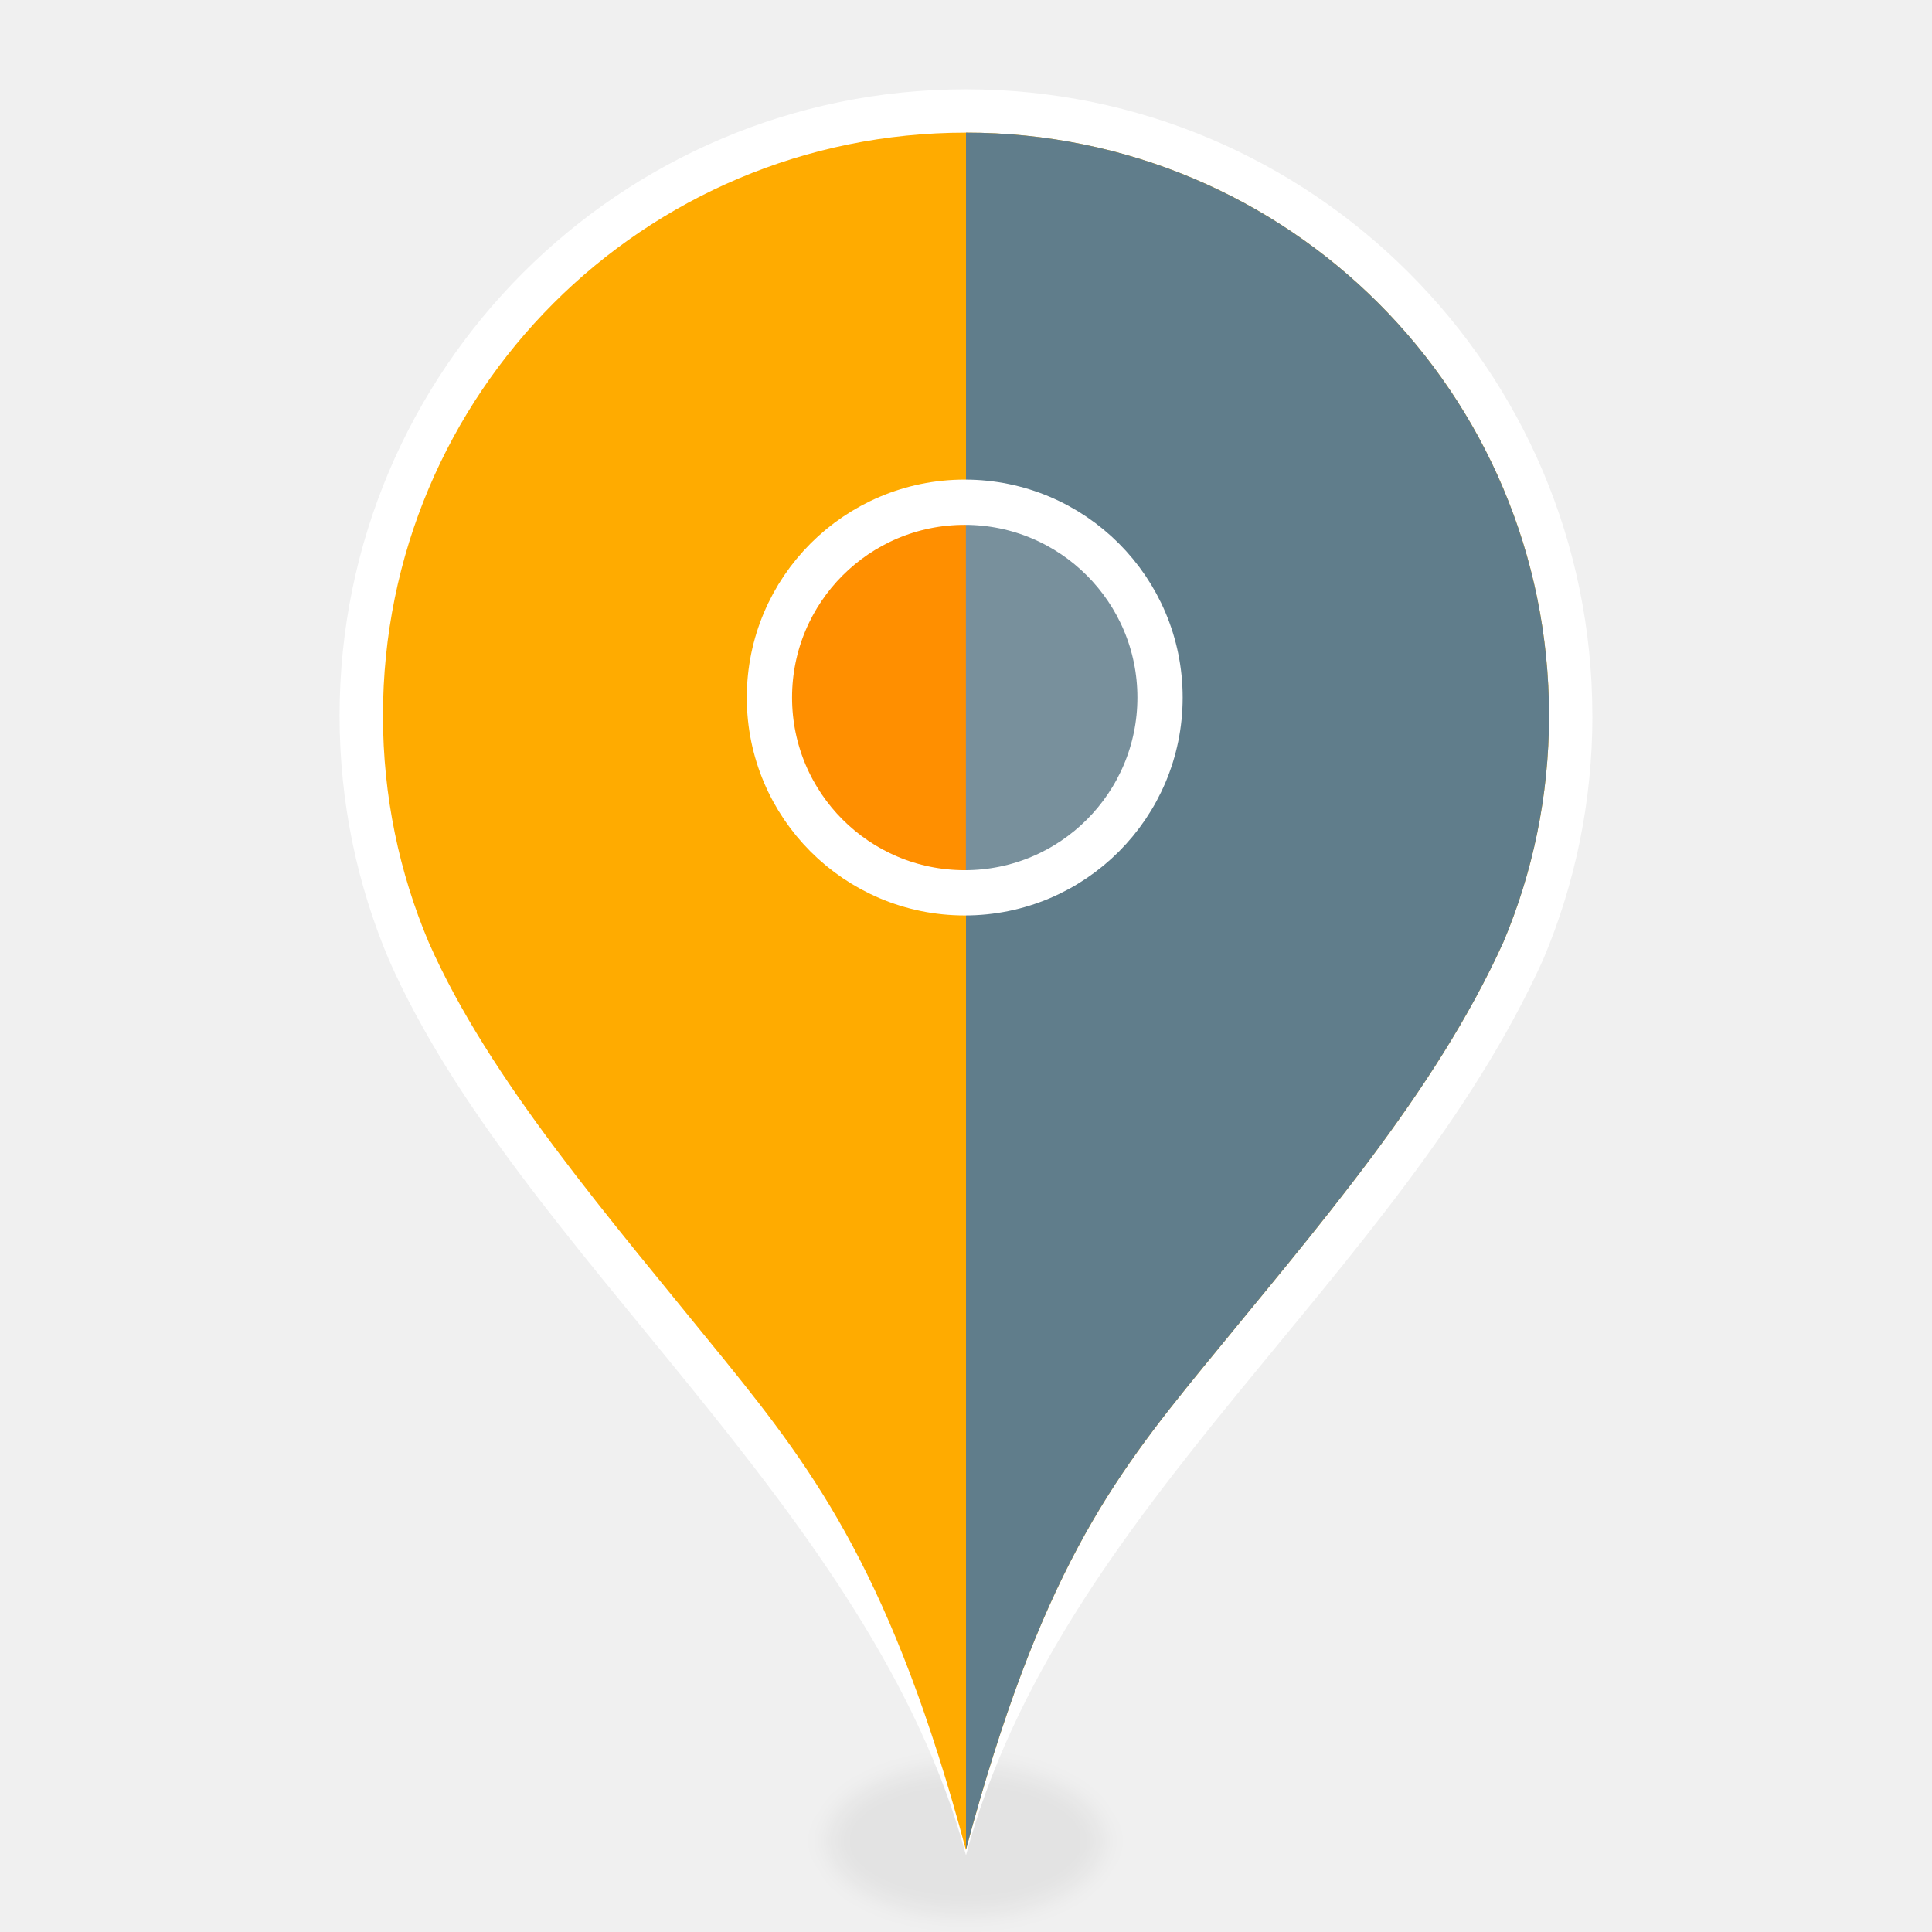
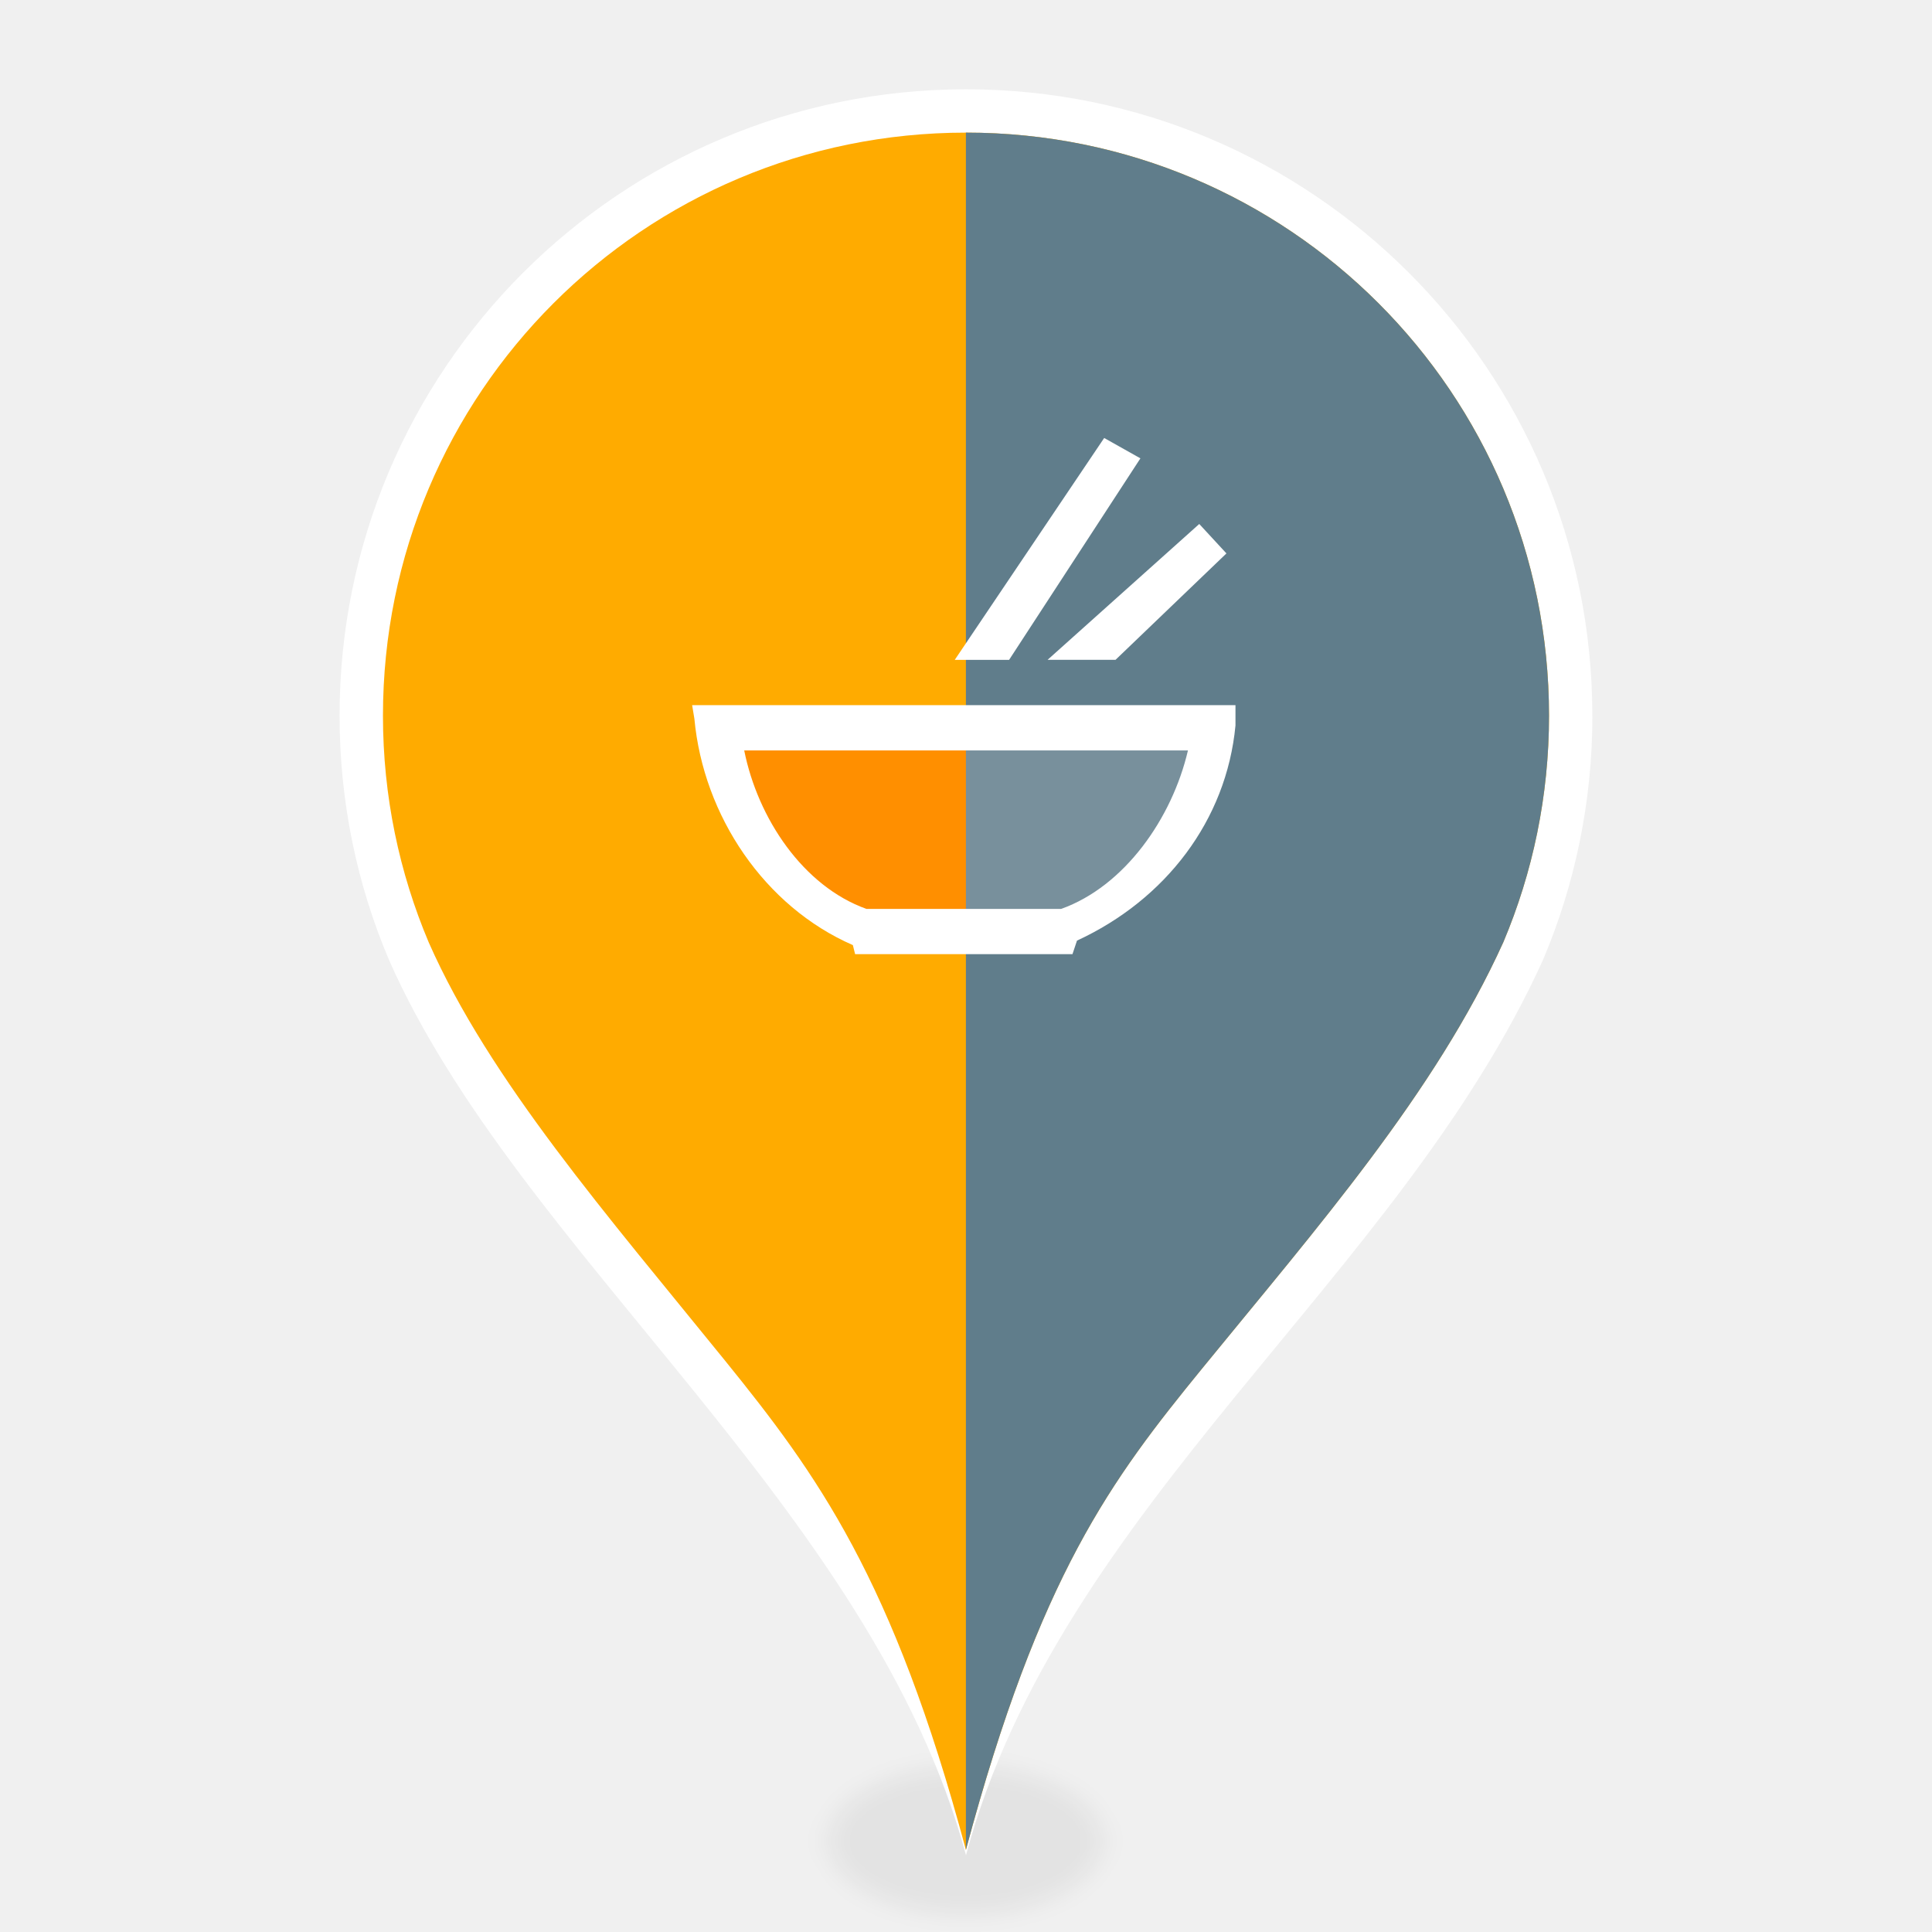
<svg xmlns="http://www.w3.org/2000/svg" width="256" height="256" viewBox="0 0 67.733 67.733" version="1.1" id="svg8">
  <defs id="defs2">
+     <linearGradient id="linearGradient872">
+       <stop offset="0" id="stop868" style="stop-color:#ad1457;stop-opacity:1" />
+       <stop offset="1" id="stop870" style="stop-color:#ad1457;stop-opacity:0" />
+     </linearGradient>
    <linearGradient id="linearGradient1301">
      <stop offset="0" id="stop1297" style="stop-color:#546e7a;stop-opacity:1" />
      <stop offset="1" id="stop1299" style="stop-color:#546e7a;stop-opacity:0" />
    </linearGradient>
    <linearGradient id="linearGradient1279">
      <stop offset="0" id="stop1275" style="stop-color:#ff8f00;stop-opacity:1" />
      <stop offset="1" id="stop1277" style="stop-color:#ff8f00;stop-opacity:0" />
    </linearGradient>
    <mask id="mask-2" maskContentUnits="userSpaceOnUse" maskUnits="objectBoundingBox" x="0" y="0" width="3" height="8" fill="white">
      <rect rx="0.105" height="0.56" width="0.21" y="0.77" x="0" id="use7" stroke-width="0.07" />
    </mask>
    <mask id="mask-4" maskContentUnits="userSpaceOnUse" maskUnits="objectBoundingBox" x="0" y="0" width="3" height="8" fill="white">
      <rect rx="0.105" height="0.56" width="0.21" y="0.77" x="0.07" id="use11" stroke-width="0.07" />
    </mask>
    <rect rx="1.5" height="8" width="3" y="11" x="0" id="path-1" />
    <mask fill="white" height="8" width="3" y="0" x="0" maskUnits="objectBoundingBox" maskContentUnits="userSpaceOnUse" id="mask-2-5">
      <use id="use1160" />
    </mask>
    <rect rx="1.5" height="8" width="3" y="11" x="1" id="path-3" />
    <mask fill="white" height="8" width="3" y="0" x="0" maskUnits="objectBoundingBox" maskContentUnits="userSpaceOnUse" id="mask-4-0">
      <use id="use1164" />
    </mask>
    <linearGradient id="linearGradient1281" x1="33.863" y1="307.041" x2="33.863" y2="266.972" gradientUnits="userSpaceOnUse" />
    <linearGradient id="linearGradient1303" x1="33.863" y1="307.093" x2="33.863" y2="267.068" gradientUnits="userSpaceOnUse" gradientTransform="matrix(3.779528,0,0,3.779528,0,-866.5195)" />
    <filter id="filter1474" x="-0.109" width="1.217" y="-0.176" height="1.351" color-interpolation-filters="sRGB">
      <feGaussianBlur stdDeviation="0.673" id="feGaussianBlur1476" />
    </filter>
+     <linearGradient id="linearGradient874" x1="33.867" y1="306.97" x2="33.867" y2="266.796" gradientUnits="userSpaceOnUse" />
  </defs>
+   <g id="layer2" display="none">
+     <rect id="rect823" width="82.166" height="98.909" x="-6.511" y="-16.189" fill="#000" />
+   </g>
  <g id="layer4">
    <ellipse id="path1352" cx="33.848" cy="65.898" rx="7.442" ry="4.599" transform="matrix(0.6422603,0,0,0.5580767,12.11123,27.76524)" style="fill-opacity:0.055;fill:#000;filter:url(#filter1474)" />
  </g>
  <g transform="translate(0,-229.2666)" id="g825">
    <path id="path1222" d="m55.827 254.357c-0 3.032-0.615 5.921-1.726 8.548-5.051 11.171-16.958 19.175-20.235 31.404-3.254-12.146-15.697-21.098-20.235-31.404-1.111-2.627-1.726-5.516-1.726-8.548-0-12.128 9.832-21.96 21.96-21.96 12.128 0 21.96 9.832 21.96 21.96z" fill="#fff" />
  </g>
  <g id="g1248" transform="translate(0,-229.2666)">
    <path id="path1263" d="m33.867 233.916c-11.307 0-20.441 9.134-20.441 20.441 0 2.824 0.573 5.507 1.605 7.949 2.13 4.828 6.274 9.582 10.381 14.654 3.222 3.979 5.896 7.627 8.451 17.161 2.585-9.648 5.111-12.99 8.277-16.872 4.038-4.951 8.166-9.658 10.564-14.951 1.03-2.44 1.602-5.12 1.602-7.941 0-11.307-9.132-20.441-20.439-20.441z" fill="#ffab00" />
    <path d="m33.867 233.916c-11.307 0-20.441 9.134-20.441 20.441 0 2.824 0.573 5.507 1.605 7.949 2.13 4.828 6.274 9.582 10.381 14.654 3.222 3.979 5.896 7.627 8.451 17.161 2.585-9.648 5.111-12.99 8.277-16.872 4.038-4.951 8.166-9.658 10.564-14.951 1.03-2.44 1.602-5.12 1.602-7.941 0-11.307-9.132-20.441-20.439-20.441z" id="path1273" fill="url(#linearGradient1281)" />
  </g>
+   <g transform="translate(0,-229.2666)" id="g1257">
+     <path d="M127.986 17.572L127.986 245.123C137.757 208.66 147.305 196.024 159.271 181.354 174.534 162.642 190.136 144.851 199.201 124.846 203.093 115.624 205.254 105.496 205.254 94.832 205.254 52.096 170.737 17.572 128.002 17.572 127.997 17.572 127.992 17.572 127.986 17.572z" transform="matrix(0.2645833,0,0,0.2645833,0,229.2666)" id="path1255" fill="#607d8b" />
+     <path d="M127.986 17.572V245.123c9.77-36.463 19.319-49.099 31.285-63.77 15.262-18.711 30.865-36.503 39.93-56.508 3.892-9.222 6.053-19.35 6.053-30.014 0-42.736-34.517-77.26-77.252-77.26-0.005 0-0.01-0-0.016 0z" transform="matrix(0.2645833,0,0,0.2645833,0,229.2666)" id="path1295" fill="url(#linearGradient1303)" />
+   </g>
  <g id="layer5">
-     <circle id="path871" cx="33.745" cy="24.48" r="6.408" fill="#ff8f00" />
+     <path d="m25.562 25.779h16.616c-0.316 2.417-1.13 4.743-4.445 6.615h-7.885c-2.845-1.567-4.197-3.807-4.286-6.615z" id="path1322" fill="#ff8f00" />
+     <path d="m127.986 97.432v25h14.625c12.53-7.073 15.605-15.866 16.799-25z" transform="scale(0.2645833)" id="path881" fill="#78909c" />
+     <path class="st0" d="m39.108 23.133 3.889-3.731-0.953-1.032-5.318 4.763zm0.873-7.064-1.27-0.714-5.239 7.779h1.905zm-15.716 8.652 0.079 0.476c0.317 3.413 2.461 6.588 5.556 7.937l0.079 0.318h7.62l0.159-0.476c3.096-1.429 5.239-4.207 5.556-7.541v-0.714zm12.938 7.144h-6.826c-2.222-0.794-3.81-3.175-4.286-5.556H41.648c-0.556 2.381-2.223 4.763-4.445 5.556z" id="path4" style="fill:#fff;stroke-width:0.794" />
  </g>
-   <g transform="translate(0,-229.2666)" id="g1257">
-     <path d="M128 17.572V245.074c9.765-36.424 19.311-49.057 31.271-63.721 15.262-18.711 30.865-36.503 39.93-56.508 3.892-9.222 6.053-19.35 6.053-30.014 0-42.736-34.517-77.26-77.252-77.26-0.001 0-0.001 0-0.002 0z" transform="matrix(0.2645833,0,0,0.2645833,0,229.2666)" id="path1255" fill="#607d8b" />
-     <path d="M128 17.572V245.074c9.765-36.424 19.311-49.057 31.271-63.721 15.262-18.711 30.865-36.503 39.93-56.508 3.892-9.222 6.053-19.35 6.053-30.014 0-42.736-34.517-77.26-77.252-77.26-0.001 0-0.001 0-0.002 0z" transform="matrix(0.2645833,0,0,0.2645833,0,229.2666)" id="path1295" fill="url(#linearGradient1303)" />
+   <g id="layer6" display="none">
+     <path d="m28.803 17.983h10.186c2.254 3.659 0.754 9.493-5.09 9.92-5.484-0.686-7.606-5.272-5.097-9.92z" id="path1331" fill="#78909c" />
+     <path class="st0" d="m38.936 26.768c1.349-1.429 2.064-3.254 2.064-5.08 0-1.588-0.476-3.175-1.587-4.445-0.159-0.238-0.397-0.317-0.635-0.317h-9.842c-0.238 0-0.476 0.079-0.635 0.317-1.111 1.27-1.588 2.857-1.588 4.445 0 1.826 0.714 3.651 2.064 5.08 1.191 1.191 2.699 1.905 4.286 2.064v5.556h-3.175v1.588h7.937v-1.588h-3.175v-5.636c1.587-0.159 3.096-0.794 4.286-1.984zm-8.969-1.191c-1.984-1.905-2.222-4.683-0.635-7.064h9.128c1.508 2.381 1.27 5.159-0.635 7.064-2.222 2.222-5.715 2.222-7.858 0zm1.508-3.889h-1.587c0 0.794 0.397 2.064 1.191 2.778 0.714 0.794 1.746 1.191 2.778 1.191v-1.587c-0.635 0-1.27-0.238-1.667-0.714-0.476-0.397-0.714-0.873-0.714-1.667z" id="path4-8" style="fill:#fff;stroke-width:0.794" />
  </g>
-   <g id="layer6">
-     <path d="M127.986 67.535V116.732A24.609 24.609 0 0 0 152.344 92.133 24.609 24.609 0 0 0 127.986 67.535Z" id="path873" transform="scale(0.2645833)" fill="#78909c" />
+   <g id="g1261" transform="translate(0,-229.2666)" display="none">
+     <path d="m33.867 233.916c-11.307 0-20.441 9.134-20.441 20.441 0 2.824 0.573 5.507 1.605 7.949 2.13 4.828 6.274 9.582 10.381 14.654 3.222 3.979 5.896 7.627 8.451 17.161 2.585-9.648 5.111-12.99 8.277-16.872 4.038-4.951 8.166-9.658 10.564-14.951 1.03-2.44 1.602-5.12 1.602-7.941 0-11.307-9.132-20.441-20.439-20.441z" id="path1259" fill="#c2185b" />
+     <path id="path866" d="m33.867 233.916c-11.307 0-20.441 9.134-20.441 20.441 0 2.824 0.573 5.507 1.605 7.949 2.13 4.828 6.274 9.582 10.381 14.654 3.222 3.979 5.896 7.627 8.451 17.161 2.585-9.648 5.111-12.99 8.277-16.872 4.038-4.951 8.166-9.658 10.564-14.951 1.03-2.44 1.602-5.12 1.602-7.941 0-11.307-9.132-20.441-20.439-20.441z" fill="url(#linearGradient874)" />
  </g>
-   <g id="layer1">
-     <circle id="path867" cx="33.822" cy="24.454" r="6.847" style="fill:none;stroke-linecap:round;stroke-linejoin:round;stroke-width:1.587;stroke:#fff" />
+   <g id="layer7" display="none">
+     <path d="m25.375 18.174h16.933v3.44c-2.25 2.197-1.274 3.773 0 5.292v3.44H25.375v-3.44c1.365-1.479 1.922-3.127 0-5.292z" id="path1344" fill="#d81b60" />
+     <g transform="matrix(0.79375,0,0,0.79375,24.31686,14.73398)" id="g8" fill="#fff">
+       <path class="st0" d="M24 9.2V3H0v6.2c1.2 0.4 2 1.5 2 2.8 0 1.3-0.8 2.4-2 2.8V21H24V14.8C22.8 14.4 22 13.3 22 12 22 10.7 22.8 9.6 24 9.2ZM22 8c-1.2 0.9-2 2.4-2 4 0 1.6 0.8 3.1 2 4v3H2V16C3.2 15.1 4 13.6 4 12 4 10.4 3.2 8.9 2 8V5h20z" id="path4-9" fill="#fff" />
+       <path class="st0" d="M10.6 12 12 13.4 13.4 12 12 10.6ZM16 10.6 14.6 12 16 13.4 17.4 12ZM6.6 12 8 13.4 9.4 12 8 10.6Z" id="path6" fill="#fff" />
+     </g>
+   </g>
+   <g transform="translate(0,-229.2666)" id="g4518" style="display:none;opacity:0.5">
+     <circle r="7.408" cy="253.6" cx="33.867" id="circle4516" fill="#fff" />
  </g>
</svg>
